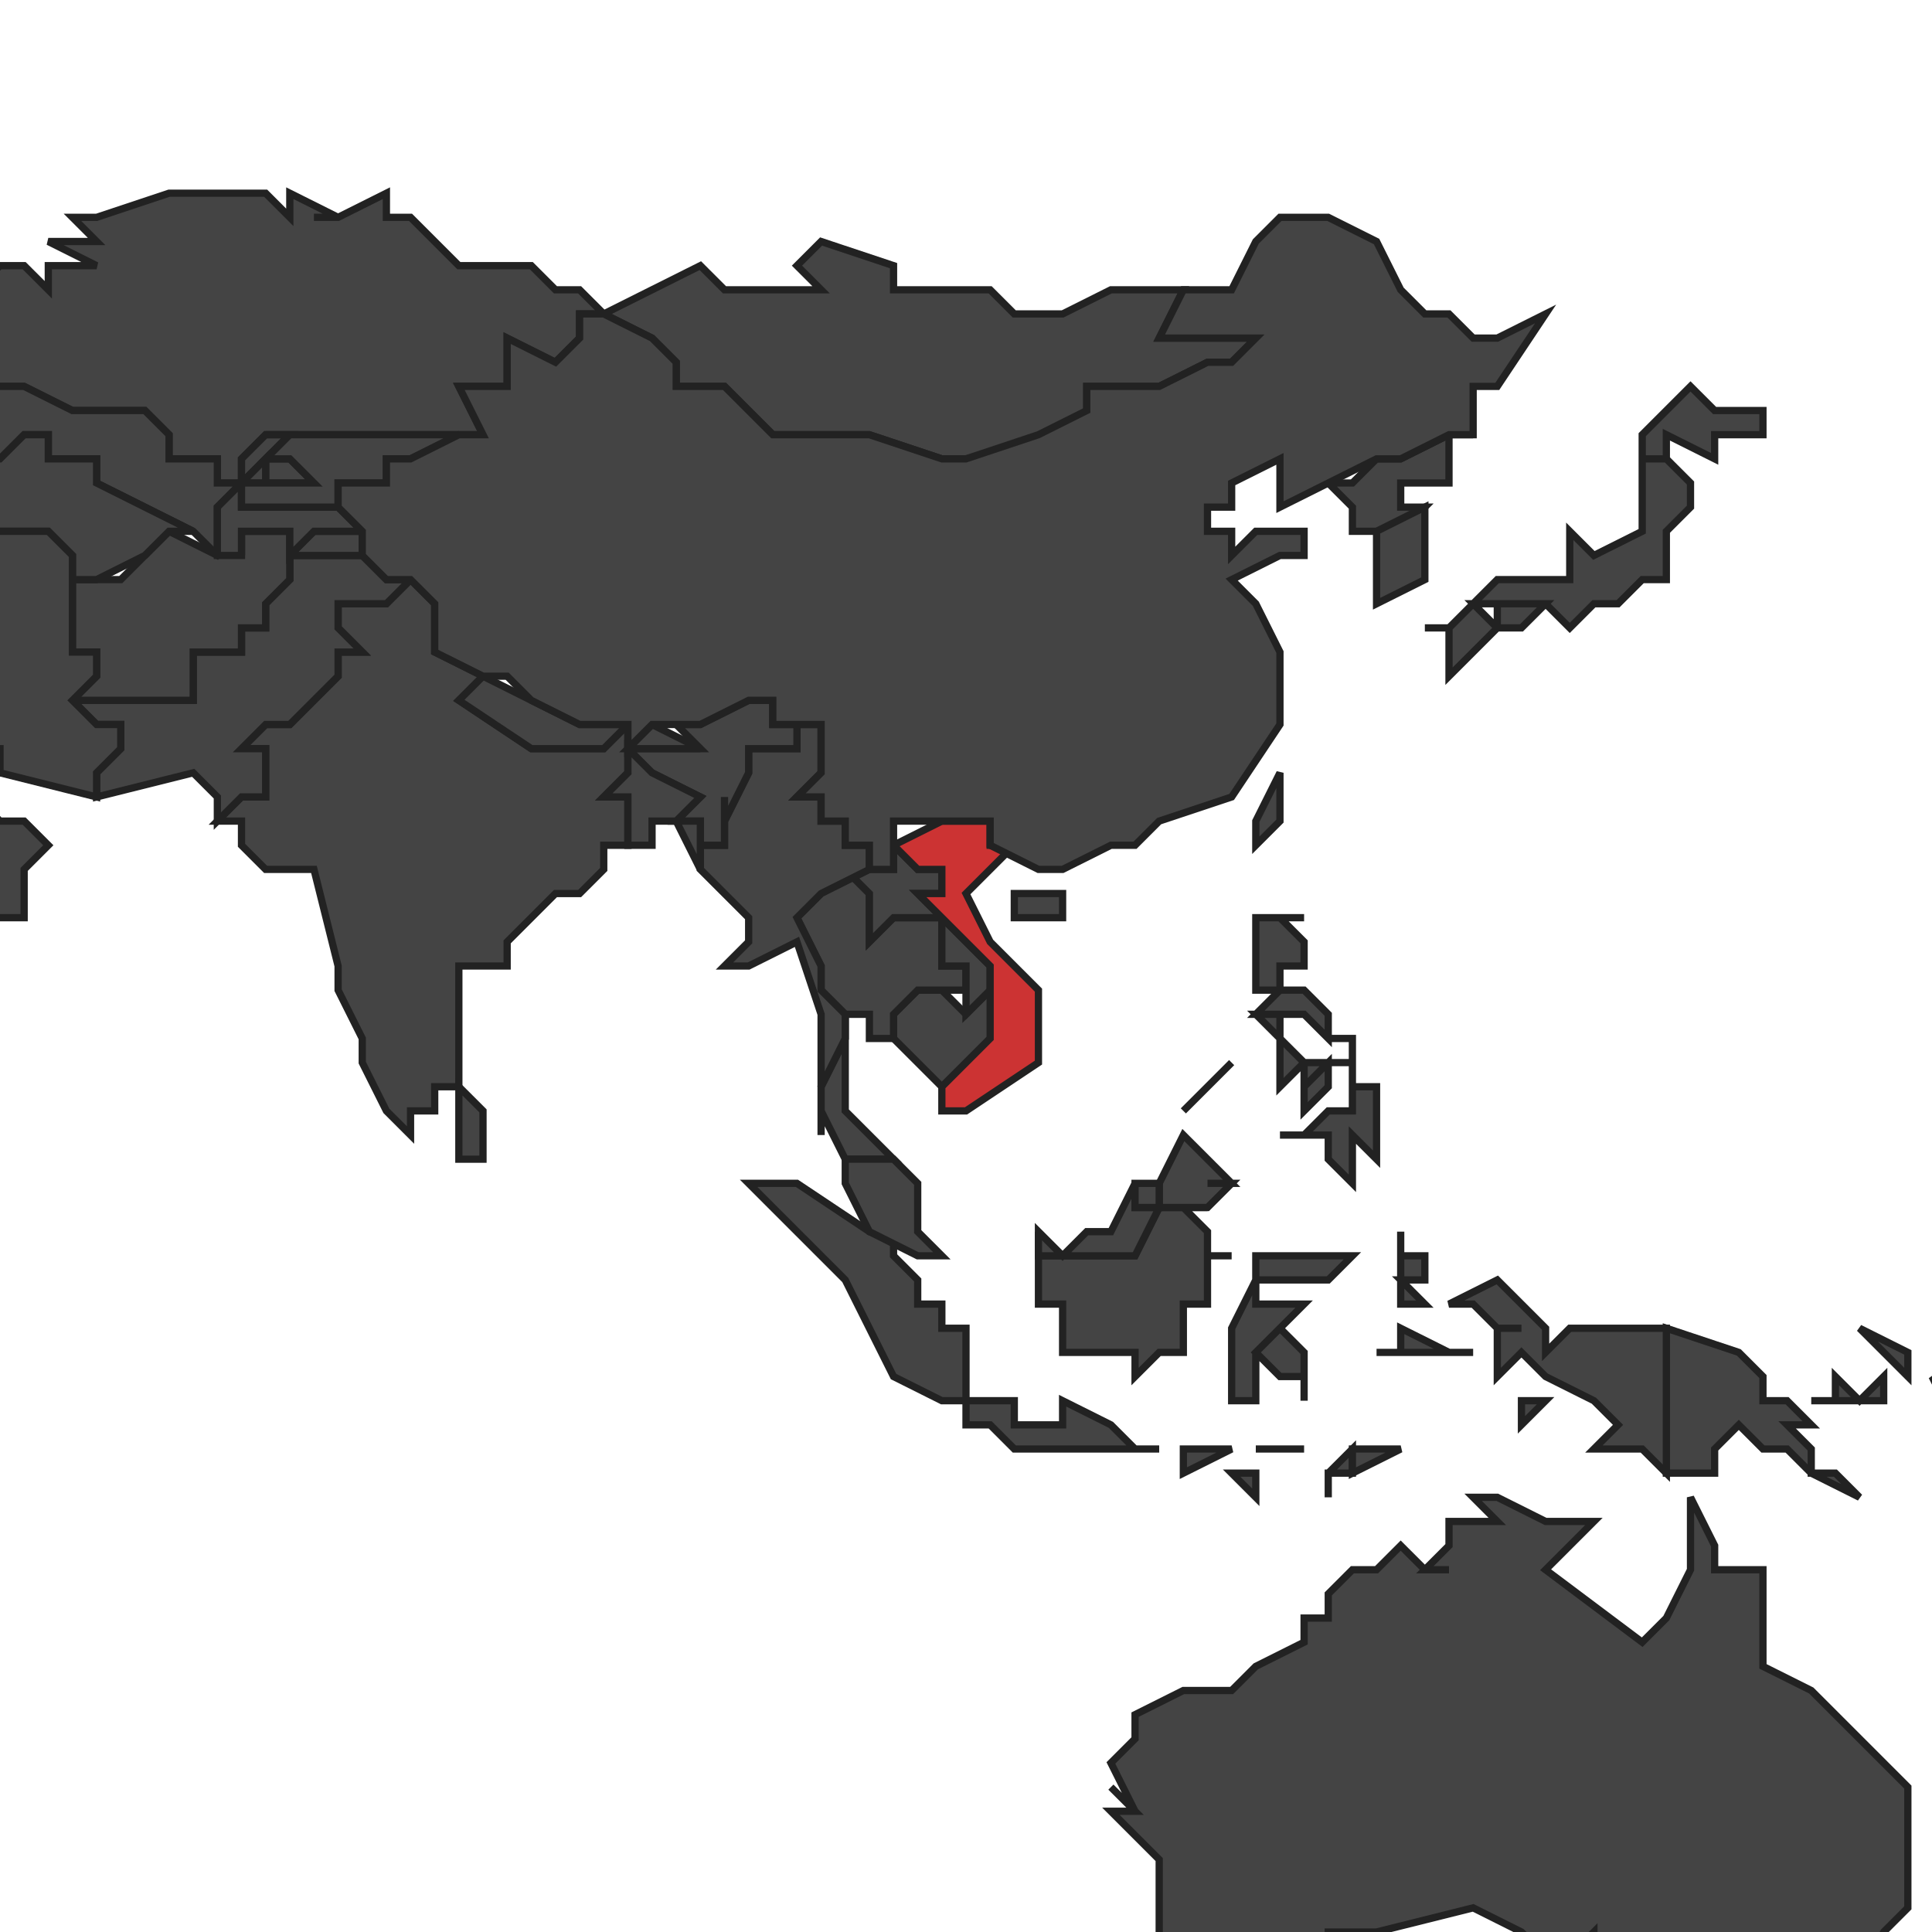
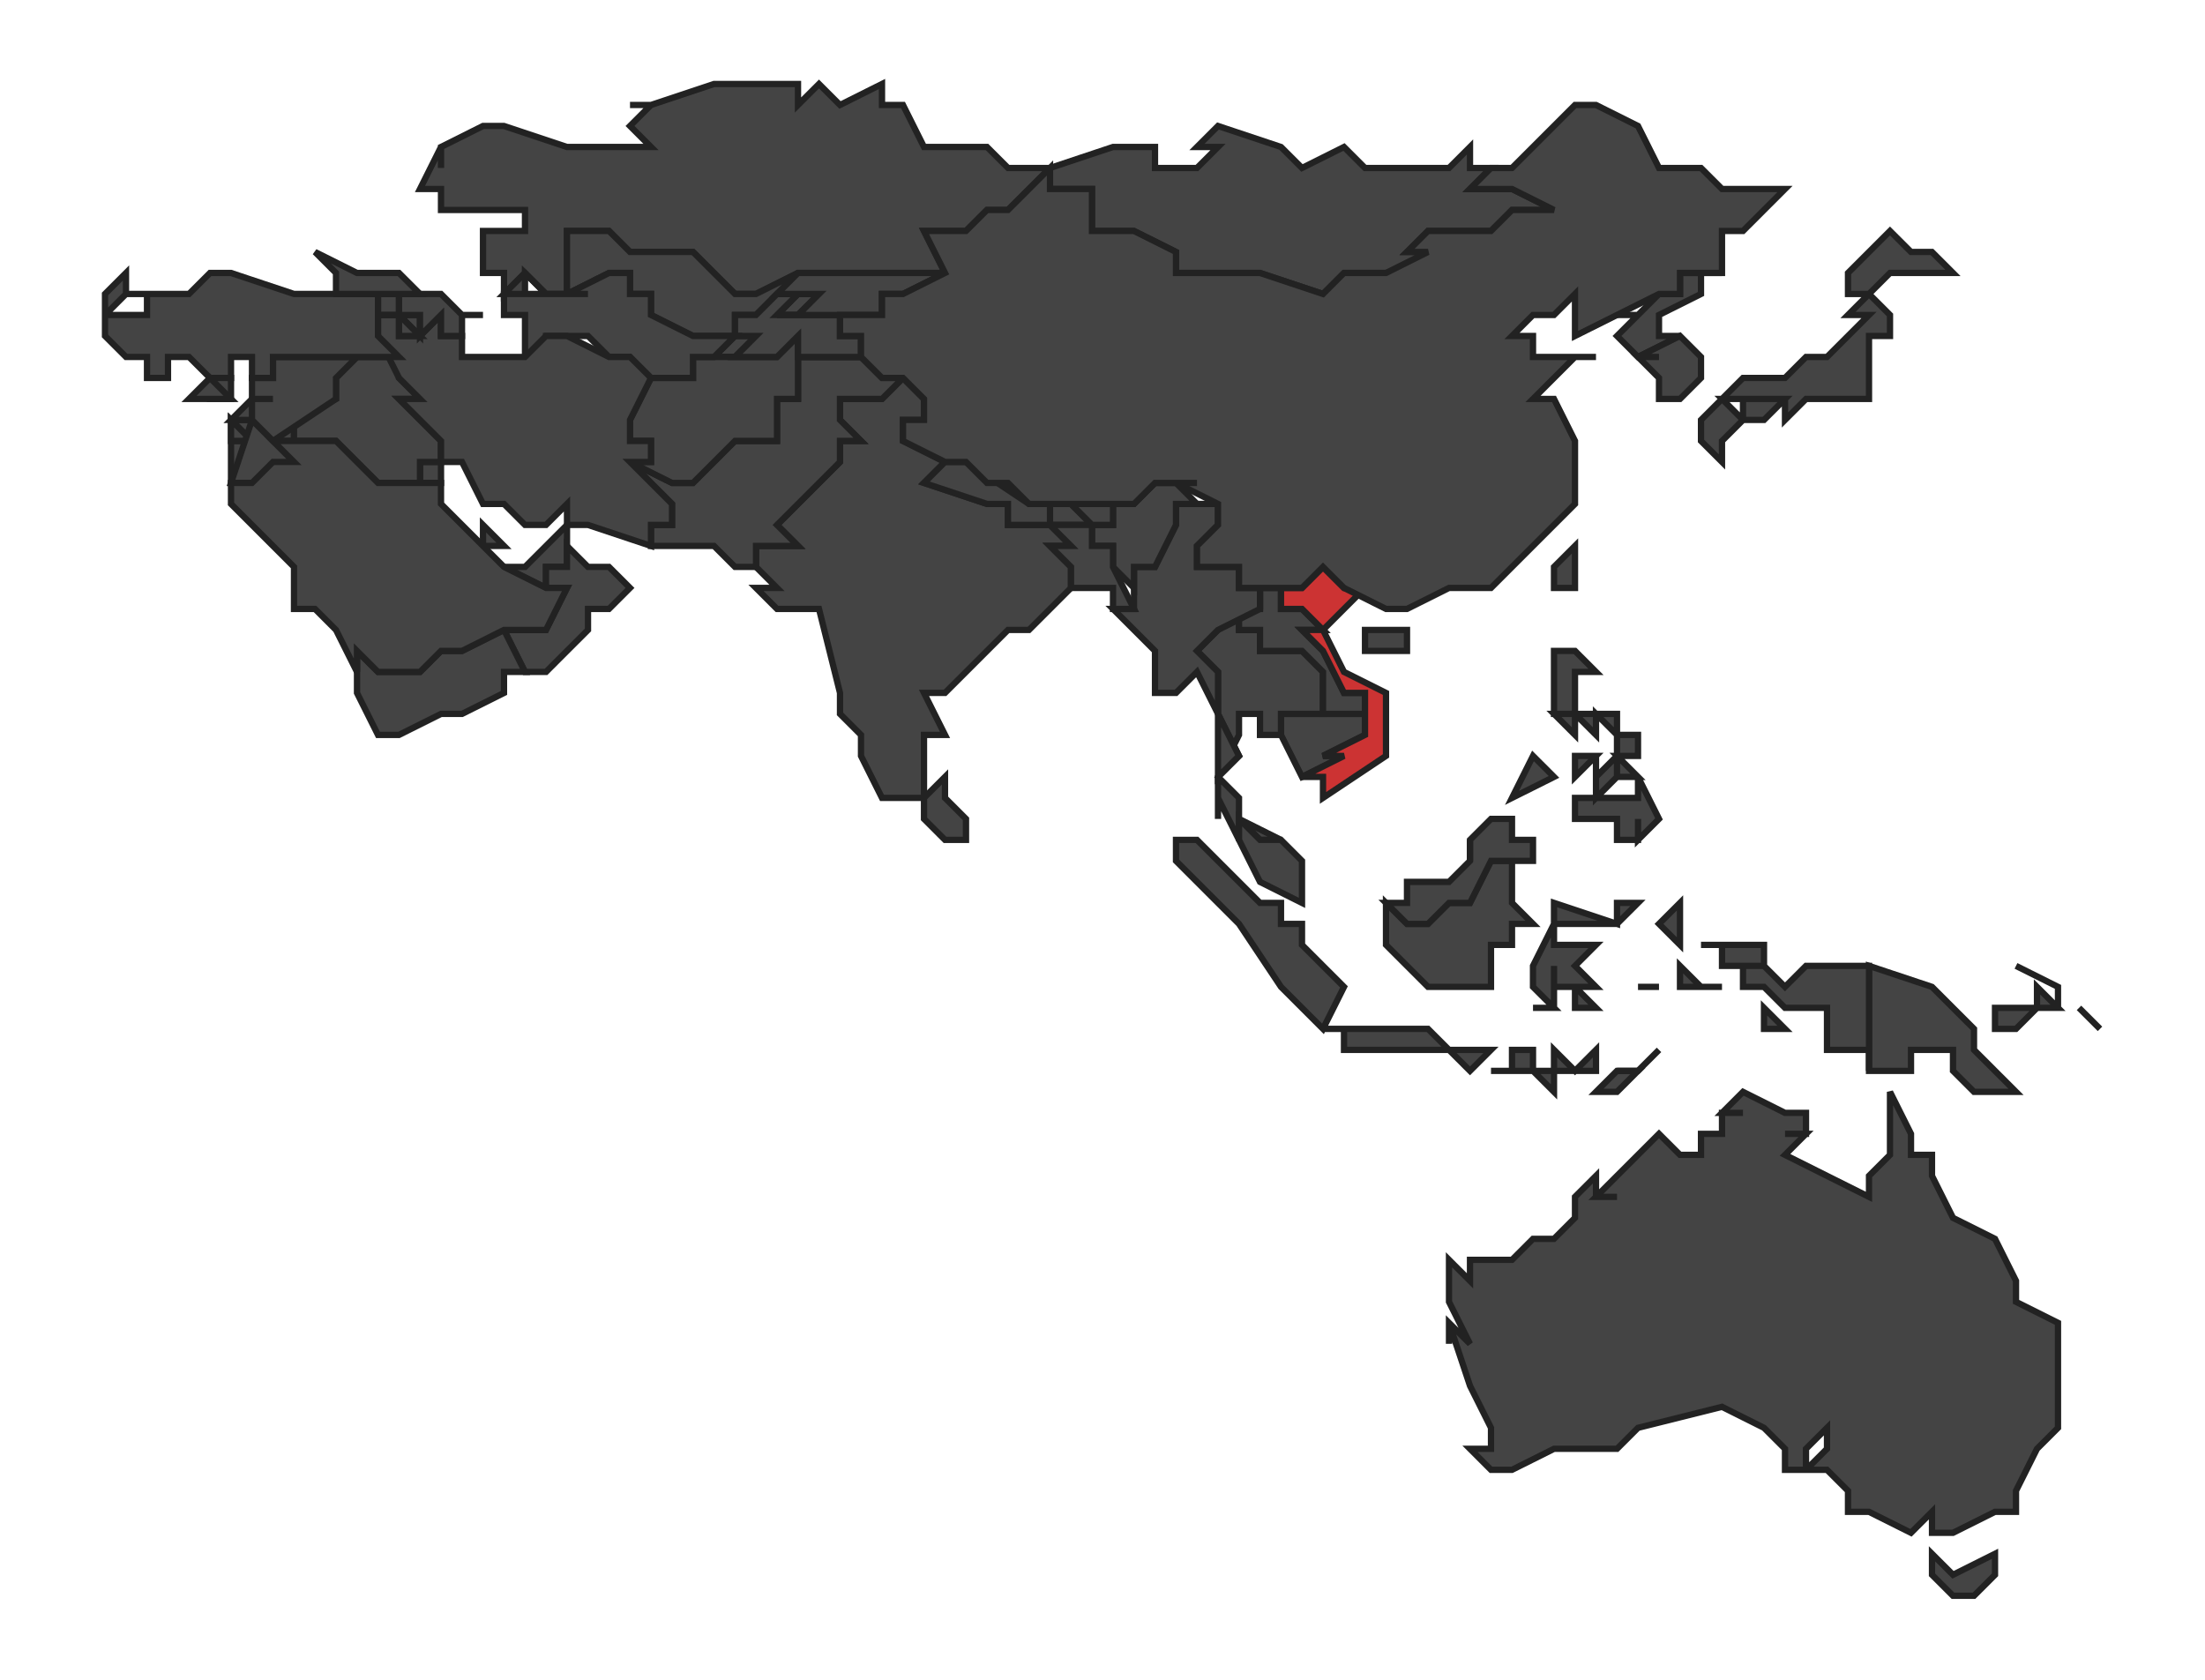
- <svg xmlns="http://www.w3.org/2000/svg" viewBox="0 0 80 80" width="80" height="80">
-   <path d="M25 13 L24 13 L24 13 L24 14 L23 15 L21 14 L21 16 L19 16 L20 18 L19 18 L19 18 L18 18 L15 18 L14 18 L14 18 L13 18 L12 18 L11 18 L10 19 L10 20 L9 20 L9 19 L8 19 L8 19 L7 19 L7 18 L6 17 L4 17 L3 17 L1 16 L-1 16 L-1 19 L-1 19 L-2 18 L-4 19 L-4 18 L-5 18 L-6 16 L-5 17 L-5 16 L-3 16 L-3 15 L-5 14 L-7 15 L-7 15 L-7 14 L-7 14 L-8 14 L-9 13 L-8 12 L-7 12 L-7 12 L-5 11 L-4 11 L-1 12 L-0 11 L1 11 L2 12 L2 11 L4 11 L4 11 L2 10 L3 10 L3 10 L4 10 L3 9 L4 9 L7 8 L10 8 L11 8 L12 9 L12 8 L14 9 L13 9 L14 9 L16 8 L16 9 L17 9 L19 11 L19 11 L20 11 L22 11 L23 12 L24 12 L25 13 Z" fill="#444444" stroke="#222222" stroke-width="0.3" />
-   <path d="M-1 19 L-1 16 L1 16 L3 17 L4 17 L6 17 L7 18 L7 19 L8 19 L8 19 L9 19 L9 20 L10 20 L10 19 L11 18 L12 18 L11 19 L12 19 L12 19 L13 20 L12 20 L11 20 L11 19 L10 20 L9 21 L9 21 L9 21 L9 21 L9 22 L9 23 L8 22 L8 22 L6 21 L4 20 L4 19 L3 19 L2 19 L2 18 L1 18 L-0 19 L0 19 L-1 19 Z" fill="#444444" stroke="#222222" stroke-width="0.3" />
-   <path d="M69 55 L72 56 L73 57 L73 58 L74 58 L75 59 L74 59 L74 59 L75 60 L75 61 L76 61 L76 61 L77 62 L77 62 L75 61 L74 60 L73 60 L72 59 L71 60 L71 61 L70 61 L69 61 L69 55 Z M79 56 L79 57 L79 57 L78 56 L77 55 L77 55 L79 56 Z M78 58 L76 58 L75 58 L75 58 L76 58 L76 57 L77 58 L77 58 L78 57 L78 57 L78 57 L78 57 L78 58 Z M80 57 L81 59 L81 59 L81 58 L80 57 Z" fill="#444444" stroke="#222222" stroke-width="0.3" />
-   <path d="M69 55 L69 61 L68 60 L67 60 L67 60 L66 60 L67 59 L67 59 L66 58 L64 57 L63 56 L62 57 L62 56 L62 55 L63 55 L63 55 L62 55 L61 54 L61 54 L60 54 L62 53 L63 54 L64 55 L64 56 L65 55 L66 55 L67 55 L69 55 Z M56 60 L56 61 L55 61 L55 62 L55 61 L56 60 Z M63 59 L63 58 L64 58 L64 58 L63 59 Z M50 50 L49 50 L50 51 L50 52 L51 52 L50 52 L50 53 L50 54 L49 54 L49 56 L48 56 L47 57 L47 56 L46 56 L45 56 L45 56 L44 56 L44 54 L43 54 L43 53 L43 52 L43 51 L43 52 L44 52 L45 52 L46 52 L47 52 L47 52 L48 50 L50 50 Z M58 55 L60 56 L61 56 L60 56 L58 56 L58 55 Z M57 56 L57 56 L57 56 L57 56 L58 56 L57 56 Z M58 51 L58 52 L59 52 L59 52 L59 53 L58 53 L58 53 L59 54 L58 54 L58 52 L58 51 Z M52 52 L55 52 L56 52 L56 52 L55 53 L55 53 L52 53 L52 54 L52 54 L53 54 L54 54 L54 54 L54 54 L54 54 L53 55 L54 56 L54 56 L54 57 L54 58 L54 58 L54 57 L54 57 L53 57 L53 57 L53 57 L52 56 L53 55 L52 56 L52 58 L52 58 L51 58 L51 57 L51 56 L51 56 L51 55 L52 53 L52 52 Z M52 62 L51 61 L52 61 L52 61 L52 62 Z M52 60 L53 60 L54 60 L54 60 L52 60 L52 60 L52 60 Z M50 60 L51 60 L51 60 L49 61 L49 60 L50 60 L50 60 Z M42 58 L42 59 L44 59 L44 58 L46 59 L46 59 L47 60 L48 60 L47 60 L46 60 L42 60 L41 59 L40 59 L40 59 L40 58 L42 58 Z M39 54 L39 55 L40 55 L40 56 L40 58 L39 58 L37 57 L35 53 L34 52 L31 49 L31 49 L33 49 L36 51 L37 51 L37 52 L38 53 L38 53 L38 54 L39 54 Z" fill="#444444" stroke="#222222" stroke-width="0.3" />
-   <path d="M56 60 L57 60 L58 60 L56 61 L56 60 Z" fill="#444444" stroke="#222222" stroke-width="0.3" />
-   <path d="M-17 26 L-18 27 L-18 26 L-18 27 L-18 27 L-18 27 L-18 27 L-18 28 L-18 29 L-19 27 L-18 26 L-17 26 Z" fill="#444444" stroke="#222222" stroke-width="0.3" />
-   <path d="M-17 26 L-18 26 L-17 25 L-17 25 L-17 25 L-17 26 Z" fill="#444444" stroke="#222222" stroke-width="0.3" />
-   <path d="M-18 27 L-18 27 L-18 27 L-18 27 L-18 26 L-18 27 L-18 27 Z" fill="#444444" stroke="#222222" stroke-width="0.3" />
-   <path d="M-18 29 L-18 26 L-17 27 L-15 26 L-15 27 L-16 27 L-16 28 L-17 29 L-18 29 Z" fill="#444444" stroke="#222222" stroke-width="0.3" />
-   <path d="M-5 33 L-4 33 L-3 33 L-1 32 L-1 32 L-1 33 L-1 33 L-1 33 L-1 33 L-2 35 L-4 34 L-5 33 Z" fill="#444444" stroke="#222222" stroke-width="0.3" />
-   <path d="M-5 33 L-5 32 L-5 32 L-4 32 L-5 33 L-5 33 Z" fill="#444444" stroke="#222222" stroke-width="0.3" />
-   <path d="M-7 28 L-7 30 L-8 30 L-8 29 L-9 29 L-8 28 L-7 28 Z" fill="#444444" stroke="#222222" stroke-width="0.3" />
-   <path d="M-15 27 L-15 26 L-13 25 L-13 23 L-12 22 L-10 23 L-10 23 L-10 24 L-9 24 L-9 24 L-9 25 L-10 25 L-9 26 L-8 26 L-8 27 L-8 28 L-7 28 L-7 28 L-7 29 L-8 28 L-9 29 L-10 29 L-12 27 L-15 27 Z" fill="#444444" stroke="#222222" stroke-width="0.3" />
-   <path d="M-2 34 L-1 33 L-1 33 L-1 33 L-1 33 L0 34 L1 34 L2 35 L1 36 L1 36 L1 38 L-0 38 L-1 38 L-1 38 L-2 39 L-3 39 L-4 38 L-2 37 L-1 35 L-2 34 Z M-1 32 L-1 32 L-1 31 L-0 32 L-1 32 Z" fill="#444444" stroke="#222222" stroke-width="0.3" />
-   <path d="M37 43 L37 42 L38 41 L39 41 L40 42 L41 41 L41 41 L42 42 L41 43 L40 44 L40 44 L39 45 L38 44 L37 43 Z" fill="#444444" stroke="#222222" stroke-width="0.3" />
-   <path d="M40 41 L38 41 L37 42 L37 43 L37 43 L36 43 L36 42 L35 42 L35 43 L35 45 L35 46 L35 46 L36 47 L37 48 L37 48 L36 48 L36 48 L35 48 L35 48 L34 46 L34 47 L34 46 L34 45 L35 43 L35 42 L34 41 L34 40 L33 38 L33 38 L34 37 L34 37 L35 36 L36 37 L36 37 L36 37 L36 39 L37 38 L38 38 L38 38 L39 38 L39 39 L39 40 L40 40 L40 41 Z" fill="#444444" stroke="#222222" stroke-width="0.3" />
-   <path d="M41 41 L41 41 L40 42 L40 41 L40 40 L39 40 L39 39 L39 38 L38 38 L38 38 L37 38 L36 39 L36 37 L36 37 L36 37 L35 36 L36 36 L37 36 L37 35 L37 35 L38 36 L39 36 L39 37 L38 37 L39 38 L41 40 L41 41 L41 41 Z" fill="#444444" stroke="#222222" stroke-width="0.3" />
-   <path d="M36 36 L34 37 L34 37 L33 38 L33 38 L34 40 L34 41 L35 42 L35 43 L34 45 L34 44 L34 43 L34 42 L34 42 L33 39 L31 40 L30 40 L31 39 L31 38 L30 37 L30 37 L30 37 L29 36 L29 35 L29 36 L29 35 L30 35 L30 33 L30 34 L31 32 L31 31 L32 31 L33 31 L33 30 L34 30 L34 31 L34 32 L33 33 L33 33 L34 33 L34 34 L35 34 L35 35 L36 35 L36 35 L36 36 Z" fill="#444444" stroke="#222222" stroke-width="0.3" />
-   <path d="M39 45 L40 44 L40 44 L41 43 L41 41 L41 40 L39 38 L38 37 L39 37 L39 36 L38 36 L37 35 L39 34 L40 34 L41 34 L41 35 L41 35 L42 35 L41 36 L40 37 L41 39 L43 41 L43 42 L43 44 L40 46 L39 46 L39 45 L39 45 Z" fill="#cc3333" stroke="#222222" stroke-width="0.3" />
-   <path d="M61 18 L61 18 L61 18 L61 18 Z M60 18 L61 18 L60 18 L60 19 L60 20 L58 20 L58 21 L59 21 L58 22 L56 22 L56 22 L56 21 L55 20 L56 20 L57 19 L58 19 L58 19 L60 18 L60 18 Z" fill="#444444" stroke="#222222" stroke-width="0.3" />
-   <path d="M57 22 L59 21 L59 23 L59 24 L59 24 L57 25 L57 24 L57 23 L57 23 L57 22 Z" fill="#444444" stroke="#222222" stroke-width="0.3" />
-   <path d="M25 13 L29 11 L30 12 L31 12 L33 12 L34 12 L33 11 L34 10 L37 11 L37 12 L38 12 L41 12 L42 13 L44 13 L46 12 L47 12 L48 12 L49 12 L48 14 L48 14 L49 14 L50 14 L52 14 L51 15 L50 15 L48 16 L46 16 L45 16 L45 17 L45 17 L44 18 L40 19 L39 19 L36 18 L32 18 L31 17 L30 16 L28 16 L28 16 L28 15 L27 14 L25 13 L25 13 Z" fill="#444444" stroke="#222222" stroke-width="0.3" />
-   <path d="M33 30 L33 31 L32 31 L31 31 L31 32 L30 34 L30 33 L30 35 L29 35 L29 34 L29 34 L28 34 L28 34 L29 33 L27 32 L27 32 L26 31 L26 32 L26 32 L25 33 L26 33 L26 34 L26 35 L26 35 L25 35 L25 36 L24 37 L23 37 L21 39 L21 40 L19 40 L19 41 L19 42 L19 43 L19 45 L18 45 L18 45 L18 46 L17 46 L17 47 L16 46 L15 44 L15 43 L14 41 L14 40 L13 36 L12 36 L11 36 L10 35 L10 35 L10 34 L9 34 L10 33 L11 33 L11 31 L10 31 L11 30 L12 30 L14 28 L14 27 L15 27 L14 26 L14 25 L14 25 L16 25 L17 24 L18 25 L18 26 L18 26 L18 26 L18 26 L18 27 L20 28 L19 29 L19 29 L22 31 L23 31 L23 31 L25 31 L26 30 L26 30 L26 31 L27 31 L29 31 L29 31 L28 30 L29 30 L31 29 L31 29 L32 29 L32 29 L32 30 L33 30 Z" fill="#444444" stroke="#222222" stroke-width="0.3" />
-   <path d="M29 34 L29 36 L29 35 L29 36 L28 34 L27 34 L27 35 L26 35 L26 34 L26 33 L25 33 L26 32 L26 32 L26 31 L27 32 L27 32 L29 33 L28 34 L28 34 L29 34 L29 34 Z" fill="#444444" stroke="#222222" stroke-width="0.3" />
-   <path d="M27 30 L29 31 L29 31 L27 31 L26 31 L27 30 L27 30 Z" fill="#444444" stroke="#222222" stroke-width="0.3" />
-   <path d="M26 30 L25 31 L25 31 L23 31 L23 31 L22 31 L19 29 L19 29 L20 28 L24 30 L26 30 Z" fill="#444444" stroke="#222222" stroke-width="0.3" />
-   <path d="M17 24 L16 25 L14 25 L14 25 L14 26 L15 27 L14 27 L14 28 L12 30 L11 30 L10 31 L11 31 L11 33 L10 33 L9 34 L9 33 L8 32 L4 33 L4 32 L5 31 L5 31 L5 31 L5 30 L4 30 L3 29 L5 29 L7 29 L8 29 L8 28 L8 27 L10 27 L10 26 L10 26 L11 26 L11 25 L11 25 L12 24 L12 23 L12 23 L15 23 L15 23 L16 24 L17 24 Z" fill="#444444" stroke="#222222" stroke-width="0.3" />
-   <path d="M7 22 L9 23 L10 22 L10 23 L10 22 L11 22 L11 22 L12 22 L12 23 L12 23 L13 22 L15 22 L15 23 L12 23 L12 23 L12 24 L11 25 L11 25 L11 26 L10 26 L10 26 L10 27 L8 27 L8 28 L8 29 L7 29 L5 29 L3 29 L4 28 L4 27 L3 27 L3 26 L3 26 L3 25 L3 24 L4 24 L5 24 L5 24 L6 23 L6 23 L7 22 L7 22 Z" fill="#444444" stroke="#222222" stroke-width="0.3" />
-   <path d="M9 23 L9 22 L9 21 L9 21 L9 21 L9 21 L10 20 L11 19 L11 20 L11 20 L11 20 L10 20 L10 21 L14 21 L14 21 L15 22 L15 22 L13 22 L12 23 L12 23 L12 22 L11 22 L11 22 L10 22 L10 23 L9 23 Z" fill="#444444" stroke="#222222" stroke-width="0.3" />
-   <path d="M11 18 L12 18 L12 18 L13 18 L14 18 L14 18 L15 18 L18 18 L19 18 L17 19 L16 19 L16 20 L15 20 L14 20 L14 21 L14 21 L10 21 L10 20 L12 20 L13 20 L12 19 L12 19 L11 19 L12 18 L11 18 Z" fill="#444444" stroke="#222222" stroke-width="0.3" />
-   <path d="M-4 19 L-2 18 L-1 19 L0 19 L-0 19 L1 18 L2 18 L2 19 L3 19 L4 19 L4 20 L6 21 L8 22 L8 22 L7 22 L7 22 L6 23 L6 23 L4 24 L3 24 L3 23 L3 23 L2 22 L0 22 L-1 22 L-2 22 L-3 23 L-3 21 L-3 21 L-3 20 L-4 20 L-3 20 L-3 20 L-2 19 L-3 19 L-3 19 L-3 19 L-4 19 Z" fill="#444444" stroke="#222222" stroke-width="0.3" />
-   <path d="M-7 29 L-7 28 L-7 28 L-8 28 L-8 27 L-8 26 L-9 26 L-10 25 L-9 25 L-9 24 L-9 24 L-10 24 L-11 22 L-10 22 L-11 21 L-10 20 L-10 21 L-9 21 L-7 21 L-7 21 L-7 21 L-7 22 L-6 22 L-5 23 L-4 23 L-3 23 L-1 22 L-0 22 L2 22 L3 23 L3 23 L3 24 L3 25 L3 26 L3 26 L3 27 L4 27 L4 28 L3 29 L4 30 L5 30 L5 31 L5 31 L5 31 L4 32 L4 33 L0 32 L-0 31 L-0 31 L-2 31 L-3 31 L-4 30 L-5 30 L-6 28 L-6 28 L-7 28 L-7 29 Z" fill="#444444" stroke="#222222" stroke-width="0.3" />
-   <path d="M-18 26 L-17 25 L-17 25 L-17 25 L-17 25 L-17 24 L-17 23 L-17 23 L-14 23 L-12 23 L-13 23 L-13 25 L-17 27 L-18 26 Z" fill="#444444" stroke="#222222" stroke-width="0.3" />
-   <path d="M-9 21 L-9 21 L-9 21 L-11 20 L-11 19 L-10 19 L-9 20 L-10 20 L-9 20 L-9 20 L-9 21 L-9 21 Z" fill="#444444" stroke="#222222" stroke-width="0.3" />
-   <path d="M-10 23 L-10 23 L-12 22 L-14 23 L-17 23 L-17 23 L-17 24 L-17 23 L-17 23 L-18 23 L-19 23 L-20 23 L-21 23 L-22 23 L-22 23 L-22 23 L-23 23 L-24 23 L-25 22 L-25 21 L-25 21 L-24 20 L-23 20 L-23 19 L-21 19 L-19 19 L-18 19 L-15 19 L-14 19 L-13 19 L-12 19 L-11 19 L-11 20 L-10 20 L-11 21 L-10 22 L-11 22 L-10 23 Z M-25 19 L-25 19 L-24 19 L-24 19 L-23 19 L-23 19 L-24 19 L-25 20 L-25 20 L-25 19 L-25 19 Z" fill="#444444" stroke="#222222" stroke-width="0.3" />
-   <path d="M73 87 L75 87 L75 88 L75 89 L74 88 L74 89 L73 89 L72 87 L72 87 L73 87 Z M57 80 L55 80 L55 81 L52 81 L50 82 L49 82 L48 81 L48 81 L48 80 L48 80 L48 77 L46 75 L47 75 L46 74 L47 75 L46 73 L47 72 L47 72 L47 71 L47 72 L47 71 L49 70 L50 70 L51 70 L52 69 L54 68 L54 67 L54 67 L55 67 L55 67 L55 67 L55 66 L55 67 L55 66 L56 65 L57 65 L57 65 L58 64 L59 65 L60 65 L59 65 L60 64 L60 64 L60 63 L61 63 L62 63 L62 63 L61 62 L62 62 L64 63 L65 63 L66 63 L65 64 L65 64 L65 64 L64 65 L68 68 L69 67 L69 67 L70 65 L70 63 L70 62 L71 64 L71 65 L72 65 L73 65 L73 67 L73 69 L75 70 L75 70 L76 71 L76 71 L77 72 L77 72 L77 72 L79 74 L79 76 L79 76 L79 79 L78 80 L78 80 L77 82 L76 84 L76 84 L75 84 L73 85 L72 85 L72 84 L71 85 L69 84 L68 84 L68 83 L67 82 L67 82 L67 82 L67 81 L66 82 L66 82 L66 81 L66 80 L65 81 L65 82 L64 81 L64 81 L63 80 L63 80 L61 79 L57 80 Z" fill="#444444" stroke="#222222" stroke-width="0.3" />
-   <path d="M20 47 L20 48 L19 48 L19 48 L19 46 L19 45 L20 46 L20 47 Z" fill="#444444" stroke="#222222" stroke-width="0.3" />
-   <path d="M43 38 L42 38 L42 37 L43 37 L44 37 L44 37 L44 38 L43 38 Z M19 18 L19 18 L20 18 L19 16 L21 16 L21 14 L23 15 L24 14 L24 13 L24 13 L25 13 L25 13 L27 14 L28 15 L28 16 L28 16 L30 16 L31 17 L32 18 L36 18 L39 19 L40 19 L43 18 L45 17 L45 17 L45 16 L46 16 L48 16 L50 15 L51 15 L52 14 L50 14 L49 14 L48 14 L48 14 L49 12 L50 12 L51 12 L51 12 L52 10 L52 10 L52 10 L53 9 L54 9 L55 9 L57 10 L58 12 L59 13 L60 13 L61 14 L62 14 L64 13 L62 16 L61 16 L61 16 L61 17 L61 18 L60 18 L60 18 L60 18 L60 18 L58 19 L58 19 L57 19 L55 20 L53 21 L53 21 L53 20 L53 20 L53 19 L51 20 L51 21 L50 21 L50 21 L50 22 L51 22 L51 22 L51 23 L52 22 L54 22 L54 23 L53 23 L51 24 L52 25 L53 27 L53 28 L53 28 L53 28 L53 29 L53 30 L53 30 L51 33 L48 34 L47 35 L47 35 L47 35 L46 35 L44 36 L44 36 L43 36 L43 36 L43 36 L41 35 L41 35 L41 34 L40 34 L39 34 L37 34 L37 35 L37 36 L36 36 L36 35 L36 35 L35 35 L35 34 L34 34 L34 33 L33 33 L33 33 L34 32 L34 31 L34 30 L32 30 L32 29 L32 29 L31 29 L31 29 L29 30 L28 30 L27 30 L26 31 L26 30 L26 30 L24 30 L22 29 L22 29 L21 28 L20 28 L20 28 L18 27 L18 26 L18 26 L18 26 L18 26 L18 25 L17 24 L16 24 L15 23 L15 22 L15 22 L14 21 L14 21 L14 21 L14 20 L15 20 L16 20 L16 19 L17 19 L19 18 Z" fill="#444444" stroke="#222222" stroke-width="0.3" />
-   <path d="M53 33 L53 34 L52 35 L52 34 L53 32 L53 33 Z" fill="#444444" stroke="#222222" stroke-width="0.3" />
-   <path d="M-9 19 L-8 19 L-7 19 L-6 20 L-5 20 L-6 20 L-7 22 L-7 21 L-7 21 L-7 21 L-9 21 L-9 21 L-9 20 L-9 20 L-10 19 L-9 19 L-9 19 L-9 19 Z M-9 21 L-10 21 L-10 20 L-9 21 L-9 21 Z" fill="#444444" stroke="#222222" stroke-width="0.3" />
-   <path d="M-14 17 L-12 18 L-11 18 L-10 18 L-9 19 L-9 19 L-9 19 L-10 19 L-11 19 L-12 19 L-13 19 L-13 18 L-14 17 Z" fill="#444444" stroke="#222222" stroke-width="0.3" />
-   <path d="M53 43 L52 42 L53 42 L53 42 L53 43 Z M54 45 L54 44 L55 44 L54 45 L55 44 L55 45 L54 46 L54 45 Z M57 45 L57 47 L57 48 L56 47 L56 48 L56 48 L56 49 L55 48 L55 47 L55 47 L55 47 L53 47 L53 47 L54 47 L55 46 L55 46 L55 46 L56 46 L56 46 L56 45 L57 45 Z M51 44 L49 46 L51 44 L51 44 Z M54 38 L53 38 L54 39 L54 40 L53 40 L53 41 L54 41 L55 42 L55 43 L54 42 L54 42 L53 42 L52 42 L53 41 L52 41 L52 41 L52 40 L52 40 L52 40 L52 38 L53 38 L54 38 Z M53 45 L53 43 L54 44 L54 44 L53 45 Z M56 43 L56 44 L56 44 L56 45 L56 45 L56 44 L55 44 L55 44 L56 44 L56 43 L55 43 L56 43 Z" fill="#444444" stroke="#222222" stroke-width="0.3" />
-   <path d="M35 49 L35 48 L36 48 L36 48 L37 48 L37 48 L38 49 L38 49 L38 51 L39 52 L38 52 L36 51 L35 49 Z M50 50 L48 50 L47 52 L47 52 L46 52 L45 52 L44 52 L43 52 L43 51 L44 52 L44 52 L45 51 L46 51 L47 49 L47 50 L47 50 L48 50 L48 49 L49 47 L49 47 L50 48 L51 49 L51 49 L50 49 L51 49 L50 50 Z" fill="#444444" stroke="#222222" stroke-width="0.3" />
-   <path d="M48 49 L48 50 L47 50 L47 50 L47 49 L48 49 Z" fill="#444444" stroke="#222222" stroke-width="0.3" />
-   <path d="M70 21 L69 22 L69 23 L69 23 L69 24 L68 24 L67 25 L66 25 L65 26 L64 25 L64 25 L61 25 L62 26 L61 27 L60 28 L60 27 L60 27 L60 26 L59 26 L60 26 L62 24 L64 24 L65 24 L65 22 L66 23 L68 22 L68 21 L68 20 L68 19 L69 19 L70 20 L70 21 Z M72 17 L73 17 L73 18 L71 18 L71 19 L69 18 L69 19 L68 19 L68 18 L68 18 L69 17 L70 16 L71 17 L72 17 Z M62 26 L62 25 L63 25 L63 25 L64 25 L64 25 L63 26 L63 26 L63 26 L62 26 L62 26 L62 26 Z" fill="#444444" stroke="#222222" stroke-width="0.3" />
-   <path d="M-4 38 L-3 39 L-4 40 L-4 40 L-6 41 L-7 42 L-9 42 L-10 43 L-11 43 L-12 41 L-11 39 L-11 39 L-8 39 L-8 39 L-8 39 L-7 38 L-7 38 L-4 38 Z" fill="#444444" stroke="#222222" stroke-width="0.3" />
-   <path d="M-18 29 L-17 29 L-17 29 L-16 28 L-16 28 L-16 27 L-15 27 L-12 27 L-10 29 L-8 29 L-8 30 L-7 30 L-7 30 L-6 31 L-6 32 L-5 33 L-5 33 L-4 34 L-2 35 L-2 34 L-1 35 L-2 37 L-4 38 L-7 38 L-7 38 L-8 39 L-8 39 L-8 39 L-11 39 L-11 39 L-11 39 L-12 40 L-13 37 L-14 36 L-15 36 L-15 35 L-15 34 L-16 33 L-17 32 L-18 30 L-18 30 L-18 29 Z" fill="#444444" stroke="#222222" stroke-width="0.3" />
-   <path d="M-20 24 L-20 24 L-18 24 L-19 24 L-20 24 Z" fill="#444444" stroke="#222222" stroke-width="0.3" />
-   <path d="M-20 24 L-19 24 L-19 24 L-20 25 L-20 24 Z" fill="#444444" stroke="#222222" stroke-width="0.3" />
+ <svg xmlns="http://www.w3.org/2000/svg" viewBox="0 0 105 80" width="105" height="80">
+   <path d="M50 8 L49 9 L49 9 L49 9 L48 10 L47 10 L46 11 L44 11 L45 13 L45 13 L45 13 L44 13 L41 13 L40 13 L40 13 L40 13 L38 13 L38 13 L36 14 L36 14 L36 14 L36 14 L35 14 L34 13 L34 13 L34 13 L33 12 L31 12 L30 12 L29 11 L27 11 L27 14 L26 14 L25 13 L24 14 L24 13 L23 13 L23 12 L23 12 L23 11 L25 11 L25 10 L23 10 L22 10 L21 10 L21 10 L21 9 L20 9 L20 9 L21 7 L21 8 L21 7 L23 6 L24 6 L27 7 L27 7 L29 7 L29 7 L30 7 L31 7 L31 7 L30 6 L30 6 L30 6 L31 5 L30 5 L31 5 L34 4 L36 4 L38 4 L38 5 L39 4 L40 5 L40 5 L40 5 L42 4 L42 5 L43 5 L44 7 L45 7 L46 7 L47 7 L48 8 L49 8 L50 8 Z" fill="#444444" stroke="#222222" stroke-width="0.3" />
+   <path d="M27 14 L27 11 L29 11 L30 12 L31 12 L33 12 L34 13 L34 13 L34 13 L35 14 L36 14 L36 14 L36 14 L36 14 L38 13 L38 13 L37 14 L38 14 L38 14 L39 14 L38 15 L37 15 L38 14 L37 14 L36 15 L35 15 L35 16 L36 16 L36 16 L35 17 L34 17 L35 16 L33 16 L31 15 L31 14 L30 14 L30 14 L30 13 L29 13 L27 14 L28 14 L27 14 Z" fill="#444444" stroke="#222222" stroke-width="0.3" />
+   <path d="M89 46 L92 47 L93 48 L93 48 L94 49 L94 49 L94 49 L94 50 L94 50 L95 51 L95 51 L95 51 L96 52 L96 52 L94 52 L93 51 L93 50 L92 50 L91 50 L91 51 L90 51 L89 51 L89 46 Z M98 47 L98 48 L98 48 L98 47 L96 46 L96 46 L98 47 Z M97 48 L96 49 L95 49 L95 48 L96 48 L96 48 L96 48 L96 48 L97 48 L97 47 L97 47 L98 48 L97 48 Z M99 48 L100 49 L100 49 L100 49 L99 48 Z" fill="#444444" stroke="#222222" stroke-width="0.3" />
+   <path d="M89 46 L89 51 L89 50 L88 50 L88 50 L87 50 L87 50 L87 50 L87 48 L85 48 L84 47 L83 47 L83 47 L83 46 L84 46 L84 46 L83 46 L82 46 L82 45 L81 45 L83 45 L84 45 L84 46 L85 47 L86 46 L87 46 L87 46 L89 46 Z M77 51 L78 51 L77 52 L76 52 L77 51 L77 51 Z M84 49 L84 49 L84 48 L85 49 L84 49 Z M72 41 L72 42 L72 43 L72 43 L73 44 L72 44 L72 44 L72 45 L71 45 L71 47 L71 47 L70 47 L70 47 L69 47 L68 47 L68 47 L67 46 L66 45 L66 45 L66 44 L66 43 L66 43 L66 43 L67 44 L68 44 L69 43 L69 43 L70 43 L71 41 L72 41 Z M80 46 L81 47 L82 47 L81 47 L80 47 L80 46 Z M79 47 L78 47 L78 47 L79 47 L79 47 L79 47 Z M80 43 L80 43 L80 43 L80 43 L80 44 L80 44 L80 45 L80 45 L80 45 L79 44 L80 43 Z M74 43 L77 44 L77 43 L78 43 L77 44 L76 44 L74 44 L74 45 L74 45 L75 45 L76 45 L76 45 L76 45 L76 45 L75 46 L76 47 L75 47 L76 48 L76 48 L76 48 L75 48 L76 48 L75 48 L75 48 L75 47 L74 47 L74 46 L74 46 L74 48 L74 48 L73 48 L74 48 L73 47 L73 47 L73 46 L74 44 L74 43 Z M74 52 L73 51 L74 51 L74 52 L74 52 Z M74 50 L75 51 L76 50 L76 51 L74 51 L74 51 L74 50 Z M72 50 L73 50 L73 51 L71 51 L72 51 L72 51 L72 50 Z M65 49 L65 49 L67 49 L67 49 L68 49 L69 50 L70 50 L71 50 L70 51 L69 50 L65 50 L64 50 L64 49 L63 49 L64 49 L65 49 Z M62 45 L63 46 L63 46 L64 47 L63 49 L63 49 L61 47 L59 44 L58 43 L56 41 L56 40 L57 40 L60 43 L60 43 L61 43 L61 44 L62 44 L62 45 L62 45 Z" fill="#444444" stroke="#222222" stroke-width="0.3" />
+   <path d="M77 51 L78 51 L79 50 L78 51 L77 51 Z" fill="#444444" stroke="#222222" stroke-width="0.3" />
+   <path d="M12 20 L12 21 L11 20 L11 21 L12 21 L11 21 L12 21 L12 21 L11 23 L11 21 L11 20 L12 20 Z" fill="#444444" stroke="#222222" stroke-width="0.3" />
+   <path d="M12 20 L11 20 L12 19 L12 19 L13 19 L12 20 Z" fill="#444444" stroke="#222222" stroke-width="0.3" />
+   <path d="M12 21 L11 21 L12 21 L11 21 L11 20 L12 21 L12 21 Z" fill="#444444" stroke="#222222" stroke-width="0.3" />
+   <path d="M11 23 L12 20 L13 21 L14 20 L14 21 L13 21 L14 22 L12 23 L11 23 Z" fill="#444444" stroke="#222222" stroke-width="0.3" />
+   <path d="M24 27 L24 27 L25 27 L27 25 L27 25 L27 26 L27 26 L27 27 L26 27 L26 28 L24 27 L24 27 Z" fill="#444444" stroke="#222222" stroke-width="0.3" />
+   <path d="M23 26 L23 26 L23 25 L24 26 L23 26 L23 26 Z" fill="#444444" stroke="#222222" stroke-width="0.3" />
+   <path d="M21 22 L21 23 L21 23 L20 23 L20 23 L20 22 L21 22 Z" fill="#444444" stroke="#222222" stroke-width="0.3" />
+   <path d="M14 21 L14 20 L16 19 L16 18 L17 17 L18 17 L19 17 L19 18 L19 18 L20 19 L19 19 L19 19 L20 20 L20 20 L21 21 L21 22 L21 22 L21 22 L21 22 L20 22 L20 23 L18 23 L16 21 L14 21 Z" fill="#444444" stroke="#222222" stroke-width="0.3" />
+   <path d="M26 28 L26 27 L27 27 L27 26 L27 26 L28 27 L29 27 L30 28 L29 29 L28 29 L28 30 L27 31 L27 31 L27 31 L26 32 L25 32 L24 30 L26 30 L27 28 L26 28 Z M27 25 L27 25 L27 25 L27 25 L27 25 Z" fill="#444444" stroke="#222222" stroke-width="0.3" />
+   <path d="M61 35 L61 34 L61 34 L62 34 L64 34 L64 34 L65 34 L65 34 L65 35 L63 36 L64 36 L62 37 L62 37 L61 35 Z" fill="#444444" stroke="#222222" stroke-width="0.3" />
+   <path d="M63 34 L61 34 L61 34 L61 35 L60 35 L60 35 L60 34 L59 34 L59 35 L58 37 L59 38 L59 38 L59 39 L61 40 L60 40 L60 40 L60 40 L59 39 L59 40 L58 38 L58 39 L58 38 L58 37 L59 36 L58 34 L58 33 L58 32 L57 31 L57 31 L58 30 L58 30 L59 29 L59 30 L60 30 L60 30 L60 31 L61 31 L61 31 L61 31 L62 31 L63 32 L63 32 L63 33 L63 34 Z" fill="#444444" stroke="#222222" stroke-width="0.3" />
+   <path d="M65 34 L64 34 L64 34 L63 34 L63 33 L63 32 L63 32 L62 31 L61 31 L61 31 L61 31 L60 31 L60 30 L60 30 L59 30 L59 29 L60 29 L60 29 L60 28 L61 28 L61 29 L62 29 L63 30 L62 30 L63 31 L64 33 L65 33 L65 34 Z" fill="#444444" stroke="#222222" stroke-width="0.3" />
+   <path d="M60 29 L58 30 L58 30 L57 31 L57 31 L58 32 L58 33 L58 34 L59 36 L58 37 L58 36 L58 35 L58 35 L58 34 L57 32 L56 33 L55 33 L55 32 L55 31 L54 30 L54 30 L54 30 L53 29 L53 29 L54 29 L54 28 L54 28 L54 27 L55 27 L56 25 L56 25 L56 24 L57 24 L57 24 L58 24 L58 24 L58 25 L57 26 L57 27 L58 27 L58 27 L59 27 L59 28 L59 28 L60 28 L60 29 Z" fill="#444444" stroke="#222222" stroke-width="0.3" />
+   <path d="M62 37 L64 36 L63 36 L65 35 L65 33 L64 33 L63 31 L62 30 L63 30 L62 29 L61 29 L61 28 L62 28 L63 27 L64 28 L64 28 L64 28 L65 28 L64 29 L63 30 L64 32 L66 33 L66 34 L66 36 L63 38 L63 38 L63 37 L62 37 Z" fill="#cc3333" stroke="#222222" stroke-width="0.3" />
+   <path d="M82 13 L82 13 L82 13 L82 13 Z M81 13 L82 13 L81 13 L81 14 L81 14 L79 15 L79 16 L80 16 L80 16 L78 17 L77 16 L78 15 L77 15 L78 15 L79 14 L80 14 L80 13 L81 13 L81 13 Z" fill="#444444" stroke="#222222" stroke-width="0.3" />
+   <path d="M78 17 L80 16 L81 17 L81 18 L80 19 L79 19 L79 18 L78 17 L79 17 L78 17 Z" fill="#444444" stroke="#222222" stroke-width="0.3" />
+   <path d="M50 8 L53 7 L55 7 L55 8 L57 8 L58 7 L57 7 L58 6 L61 7 L61 7 L62 8 L64 7 L65 8 L67 8 L69 8 L70 7 L70 8 L71 8 L70 9 L71 9 L72 9 L72 9 L74 10 L74 10 L72 10 L71 11 L69 11 L68 11 L67 12 L68 12 L67 13 L64 13 L63 14 L60 13 L56 13 L56 12 L54 11 L52 11 L52 11 L52 10 L52 9 L50 9 L50 8 Z" fill="#444444" stroke="#222222" stroke-width="0.3" />
+   <path d="M57 24 L57 24 L56 24 L56 25 L56 25 L55 27 L54 27 L54 28 L54 28 L53 27 L53 27 L53 27 L53 27 L53 26 L52 26 L52 25 L51 25 L50 25 L51 26 L50 26 L51 27 L51 27 L51 28 L51 28 L50 29 L50 29 L49 30 L48 30 L46 32 L46 32 L45 33 L44 33 L45 35 L44 35 L44 37 L44 37 L44 37 L44 38 L43 38 L43 38 L42 38 L41 36 L41 35 L40 34 L40 33 L39 29 L38 29 L37 29 L36 28 L37 28 L37 28 L36 27 L36 26 L38 26 L37 25 L37 25 L38 24 L38 24 L40 22 L40 21 L41 21 L40 20 L40 19 L40 19 L42 19 L43 18 L44 19 L44 20 L44 20 L44 20 L43 20 L43 21 L45 22 L45 22 L44 23 L47 24 L48 24 L48 25 L50 25 L50 24 L51 24 L51 24 L52 25 L53 25 L53 24 L53 24 L54 24 L55 23 L56 23 L56 23 L57 23 L56 23 L57 24 Z" fill="#444444" stroke="#222222" stroke-width="0.3" />
+   <path d="M53 27 L54 29 L53 29 L53 29 L53 28 L52 28 L52 28 L51 28 L51 27 L51 27 L50 26 L51 26 L50 25 L51 25 L52 25 L52 26 L53 26 L53 27 L53 27 L53 27 L53 27 Z" fill="#444444" stroke="#222222" stroke-width="0.3" />
+   <path d="M52 24 L53 24 L53 25 L52 25 L51 24 L51 24 L52 24 Z" fill="#444444" stroke="#222222" stroke-width="0.3" />
+   <path d="M50 24 L50 25 L50 25 L48 25 L48 24 L47 24 L44 23 L45 22 L46 22 L49 24 L50 24 Z" fill="#444444" stroke="#222222" stroke-width="0.3" />
+   <path d="M43 18 L42 19 L40 19 L40 19 L40 20 L41 21 L40 21 L40 22 L38 24 L38 24 L37 25 L37 25 L38 26 L36 26 L36 27 L35 27 L34 26 L31 26 L31 25 L32 25 L32 24 L32 24 L32 24 L31 23 L30 22 L32 23 L33 23 L34 22 L34 22 L35 21 L37 21 L37 20 L37 20 L37 20 L37 19 L38 19 L38 18 L38 18 L38 17 L41 17 L41 17 L42 18 L43 18 Z" fill="#444444" stroke="#222222" stroke-width="0.3" />
+   <path d="M34 17 L36 17 L36 17 L36 17 L37 17 L37 17 L38 16 L38 16 L38 17 L38 17 L39 17 L41 17 L41 17 L38 17 L38 18 L38 18 L38 19 L37 19 L37 20 L37 20 L37 20 L37 21 L35 21 L34 22 L34 22 L33 23 L32 23 L30 22 L31 22 L31 21 L30 21 L30 20 L30 20 L30 20 L31 18 L31 18 L32 18 L32 18 L33 18 L33 17 L34 17 L34 17 Z" fill="#444444" stroke="#222222" stroke-width="0.3" />
+   <path d="M35 17 L36 16 L36 16 L35 16 L35 15 L36 15 L37 14 L38 14 L37 15 L38 15 L38 15 L37 15 L37 15 L40 15 L40 16 L41 16 L41 17 L39 17 L38 17 L38 17 L38 16 L38 16 L37 17 L37 17 L36 17 L35 17 Z" fill="#444444" stroke="#222222" stroke-width="0.3" />
+   <path d="M38 13 L38 13 L38 13 L40 13 L40 13 L40 13 L41 13 L44 13 L45 13 L43 14 L42 14 L42 15 L41 15 L40 15 L40 15 L40 15 L37 15 L37 15 L38 15 L39 14 L38 14 L38 14 L37 14 L38 13 L38 13 Z" fill="#444444" stroke="#222222" stroke-width="0.3" />
+   <path d="M24 14 L25 13 L26 14 L28 14 L27 14 L29 13 L30 13 L30 14 L30 14 L31 14 L31 15 L33 16 L35 16 L34 17 L34 17 L34 17 L33 17 L33 18 L31 18 L31 18 L31 18 L30 17 L29 17 L28 16 L26 16 L26 17 L25 17 L25 16 L25 15 L25 15 L24 15 L24 14 L25 14 L26 14 L25 13 L25 14 L24 14 L24 14 Z" fill="#444444" stroke="#222222" stroke-width="0.3" />
+   <path d="M21 22 L21 22 L21 22 L21 22 L21 21 L20 20 L20 20 L19 19 L19 19 L20 19 L19 18 L19 18 L18 16 L18 16 L18 15 L19 15 L19 16 L20 16 L21 15 L21 15 L21 16 L22 16 L22 17 L23 17 L24 17 L25 17 L26 16 L27 16 L29 17 L30 17 L31 18 L31 18 L30 20 L30 20 L30 20 L30 21 L31 21 L31 22 L30 22 L31 23 L32 24 L32 24 L32 24 L32 25 L31 25 L31 26 L28 25 L27 25 L27 24 L26 25 L25 25 L24 24 L23 24 L22 22 L22 22 L22 22 L21 22 Z" fill="#444444" stroke="#222222" stroke-width="0.3" />
+   <path d="M12 20 L12 19 L13 19 L12 19 L12 19 L12 18 L13 18 L13 17 L15 17 L17 17 L16 18 L16 19 L13 21 L12 20 Z" fill="#444444" stroke="#222222" stroke-width="0.3" />
+   <path d="M20 16 L20 16 L19 15 L18 15 L18 14 L19 14 L19 14 L19 15 L19 15 L19 15 L20 15 L20 16 Z" fill="#444444" stroke="#222222" stroke-width="0.3" />
+   <path d="M19 17 L18 17 L17 17 L15 17 L13 17 L13 18 L12 18 L12 18 L12 17 L11 17 L11 18 L10 18 L9 17 L8 17 L8 18 L7 18 L7 17 L6 17 L5 16 L5 16 L5 15 L6 15 L7 15 L7 14 L9 14 L10 13 L11 13 L14 14 L15 14 L16 14 L17 14 L18 14 L18 15 L19 15 L18 15 L18 16 L18 16 L19 17 Z M5 14 L6 13 L6 13 L6 14 L7 14 L7 14 L6 14 L5 15 L5 14 L5 14 L5 14 Z" fill="#444444" stroke="#222222" stroke-width="0.3" />
+   <path d="M93 75 L95 74 L95 75 L94 76 L94 76 L94 76 L93 76 L92 75 L92 74 L93 75 Z M78 68 L77 69 L76 69 L74 69 L72 70 L71 70 L70 69 L70 69 L71 69 L71 68 L70 66 L69 63 L69 64 L69 63 L70 64 L69 62 L69 61 L69 61 L69 60 L70 61 L70 60 L71 60 L72 60 L73 59 L74 59 L75 58 L75 57 L76 56 L76 57 L77 57 L76 57 L77 56 L77 56 L77 56 L78 55 L78 55 L78 55 L79 54 L80 55 L81 55 L81 55 L81 54 L81 54 L82 54 L82 53 L83 53 L83 53 L82 53 L83 52 L85 53 L86 53 L86 53 L86 54 L85 54 L86 54 L85 55 L89 57 L89 57 L89 56 L90 55 L90 53 L90 52 L91 54 L91 55 L92 55 L92 55 L92 56 L93 58 L95 59 L95 59 L96 61 L96 61 L96 61 L96 61 L96 62 L98 63 L98 64 L98 65 L98 68 L98 68 L97 69 L96 71 L96 72 L95 72 L95 72 L93 73 L92 73 L92 72 L91 73 L89 72 L88 72 L88 71 L88 71 L87 70 L87 70 L87 70 L87 70 L86 70 L87 69 L87 68 L86 69 L86 70 L85 70 L85 69 L84 68 L84 68 L82 67 L78 68 Z" fill="#444444" stroke="#222222" stroke-width="0.3" />
+   <path d="M46 39 L46 40 L45 40 L44 39 L44 38 L45 37 L45 38 L46 39 Z" fill="#444444" stroke="#222222" stroke-width="0.3" />
+   <path d="M66 31 L65 31 L65 30 L66 30 L67 30 L67 30 L67 31 L66 31 Z M45 13 L45 13 L45 13 L44 11 L46 11 L47 10 L48 10 L49 9 L49 9 L49 9 L50 8 L50 9 L52 9 L52 10 L52 11 L52 11 L54 11 L56 12 L56 13 L60 13 L63 14 L64 13 L66 13 L68 12 L67 12 L68 11 L69 11 L71 11 L72 10 L74 10 L74 10 L72 9 L72 9 L71 9 L70 9 L71 8 L72 8 L73 7 L73 7 L74 6 L74 6 L74 6 L75 5 L75 5 L76 5 L78 6 L79 8 L81 8 L82 9 L82 9 L83 9 L85 9 L83 11 L82 11 L82 11 L82 12 L82 13 L82 13 L82 13 L81 13 L81 13 L80 13 L80 14 L79 14 L77 15 L75 16 L75 15 L75 15 L75 15 L75 14 L74 15 L73 15 L72 16 L72 16 L72 16 L73 16 L73 17 L74 17 L74 17 L76 17 L76 17 L75 17 L73 19 L74 19 L75 21 L75 22 L75 22 L75 22 L75 22 L75 24 L75 24 L73 26 L71 28 L70 28 L69 28 L69 28 L69 28 L67 29 L67 29 L66 29 L66 29 L66 29 L64 28 L64 28 L64 28 L63 27 L62 28 L61 28 L60 28 L60 29 L60 29 L60 28 L59 28 L59 28 L59 27 L58 27 L58 27 L57 27 L57 26 L58 25 L58 24 L58 24 L56 23 L57 23 L56 23 L56 23 L55 23 L54 24 L53 24 L52 24 L51 24 L51 24 L50 24 L49 24 L48 23 L47 23 L46 22 L46 22 L45 22 L43 21 L43 20 L44 20 L44 20 L44 20 L44 19 L43 18 L42 18 L41 17 L41 17 L41 16 L40 16 L40 15 L40 15 L40 15 L41 15 L42 15 L42 14 L43 14 L45 13 Z" fill="#444444" stroke="#222222" stroke-width="0.3" />
+   <path d="M75 26 L75 28 L74 28 L74 27 L75 26 L75 26 Z" fill="#444444" stroke="#222222" stroke-width="0.3" />
+   <path d="M20 14 L21 14 L21 14 L22 15 L23 15 L22 15 L22 16 L21 16 L21 15 L21 15 L20 16 L20 15 L19 15 L19 15 L19 14 L20 14 L20 14 L20 14 Z M20 16 L19 16 L19 15 L19 15 L20 16 Z" fill="#444444" stroke="#222222" stroke-width="0.3" />
+   <path d="M15 12 L17 13 L18 13 L19 13 L20 14 L20 14 L20 14 L19 14 L18 14 L17 14 L16 14 L16 13 L15 12 Z" fill="#444444" stroke="#222222" stroke-width="0.3" />
+   <path d="M75 35 L74 34 L75 34 L75 35 L75 35 Z M76 37 L76 36 L76 36 L76 37 L77 36 L77 37 L76 38 L76 37 Z M78 37 L79 39 L78 40 L78 39 L78 39 L78 40 L78 40 L77 40 L77 39 L77 39 L76 39 L75 39 L75 39 L75 38 L76 38 L77 38 L77 38 L77 38 L78 38 L78 37 L78 37 Z M74 37 L72 38 L73 36 L74 37 Z M75 31 L75 31 L76 32 L75 32 L75 33 L75 34 L76 34 L77 34 L77 35 L76 34 L76 35 L75 34 L74 34 L74 34 L74 33 L74 34 L74 33 L74 32 L74 33 L74 31 L75 31 L75 31 Z M75 37 L75 36 L76 36 L76 36 L75 37 Z M78 35 L78 36 L77 36 L78 37 L77 37 L77 36 L77 36 L77 36 L77 36 L77 36 L77 35 L78 35 Z" fill="#444444" stroke="#222222" stroke-width="0.3" />
+   <path d="M59 40 L59 39 L60 40 L60 40 L60 40 L61 40 L61 40 L62 41 L62 42 L62 43 L62 43 L60 42 L59 40 Z M72 41 L71 41 L70 43 L69 43 L69 43 L68 44 L67 44 L66 43 L66 43 L67 43 L67 43 L67 42 L69 42 L70 41 L70 41 L70 41 L70 41 L70 40 L71 39 L72 39 L72 40 L73 40 L73 41 L73 41 L73 41 L72 41 Z" fill="#444444" stroke="#222222" stroke-width="0.3" />
+   <path d="M70 40 L70 41 L70 41 L70 41 L70 41 L70 40 Z" fill="#444444" stroke="#222222" stroke-width="0.3" />
+   <path d="M90 16 L89 16 L89 17 L89 18 L89 18 L89 19 L88 19 L86 19 L85 20 L85 19 L85 19 L82 19 L83 20 L82 21 L82 22 L81 21 L81 21 L81 20 L81 20 L81 20 L83 18 L85 18 L85 18 L86 17 L87 17 L88 16 L89 15 L88 15 L89 14 L89 14 L90 15 L90 16 Z M92 12 L92 12 L93 13 L91 13 L91 13 L90 13 L89 14 L88 14 L88 13 L89 12 L89 12 L90 11 L91 12 L92 12 Z M83 20 L83 19 L84 19 L84 19 L85 19 L85 19 L84 20 L84 20 L84 20 L83 20 L83 20 L83 20 Z" fill="#444444" stroke="#222222" stroke-width="0.3" />
+   <path d="M24 30 L25 32 L24 32 L24 33 L22 34 L21 34 L19 35 L19 35 L18 35 L17 33 L17 31 L18 32 L20 32 L20 32 L20 32 L21 31 L22 31 L24 30 Z" fill="#444444" stroke="#222222" stroke-width="0.3" />
+   <path d="M11 23 L12 23 L13 22 L13 22 L14 22 L13 21 L14 21 L16 21 L18 23 L20 23 L21 23 L21 23 L21 24 L22 25 L23 26 L23 26 L23 26 L24 27 L26 28 L26 28 L27 28 L26 30 L24 30 L22 31 L21 31 L20 32 L20 32 L20 32 L18 32 L17 31 L17 32 L17 32 L16 30 L15 29 L14 29 L14 28 L14 27 L13 26 L13 26 L11 24 L11 24 L11 23 Z" fill="#444444" stroke="#222222" stroke-width="0.3" />
+   <path d="M10 19 L10 18 L11 18 L11 19 L10 19 Z" fill="#444444" stroke="#222222" stroke-width="0.3" />
+   <path d="M9 19 L10 18 L11 19 L10 19 L9 19 Z" fill="#444444" stroke="#222222" stroke-width="0.3" />
</svg>
